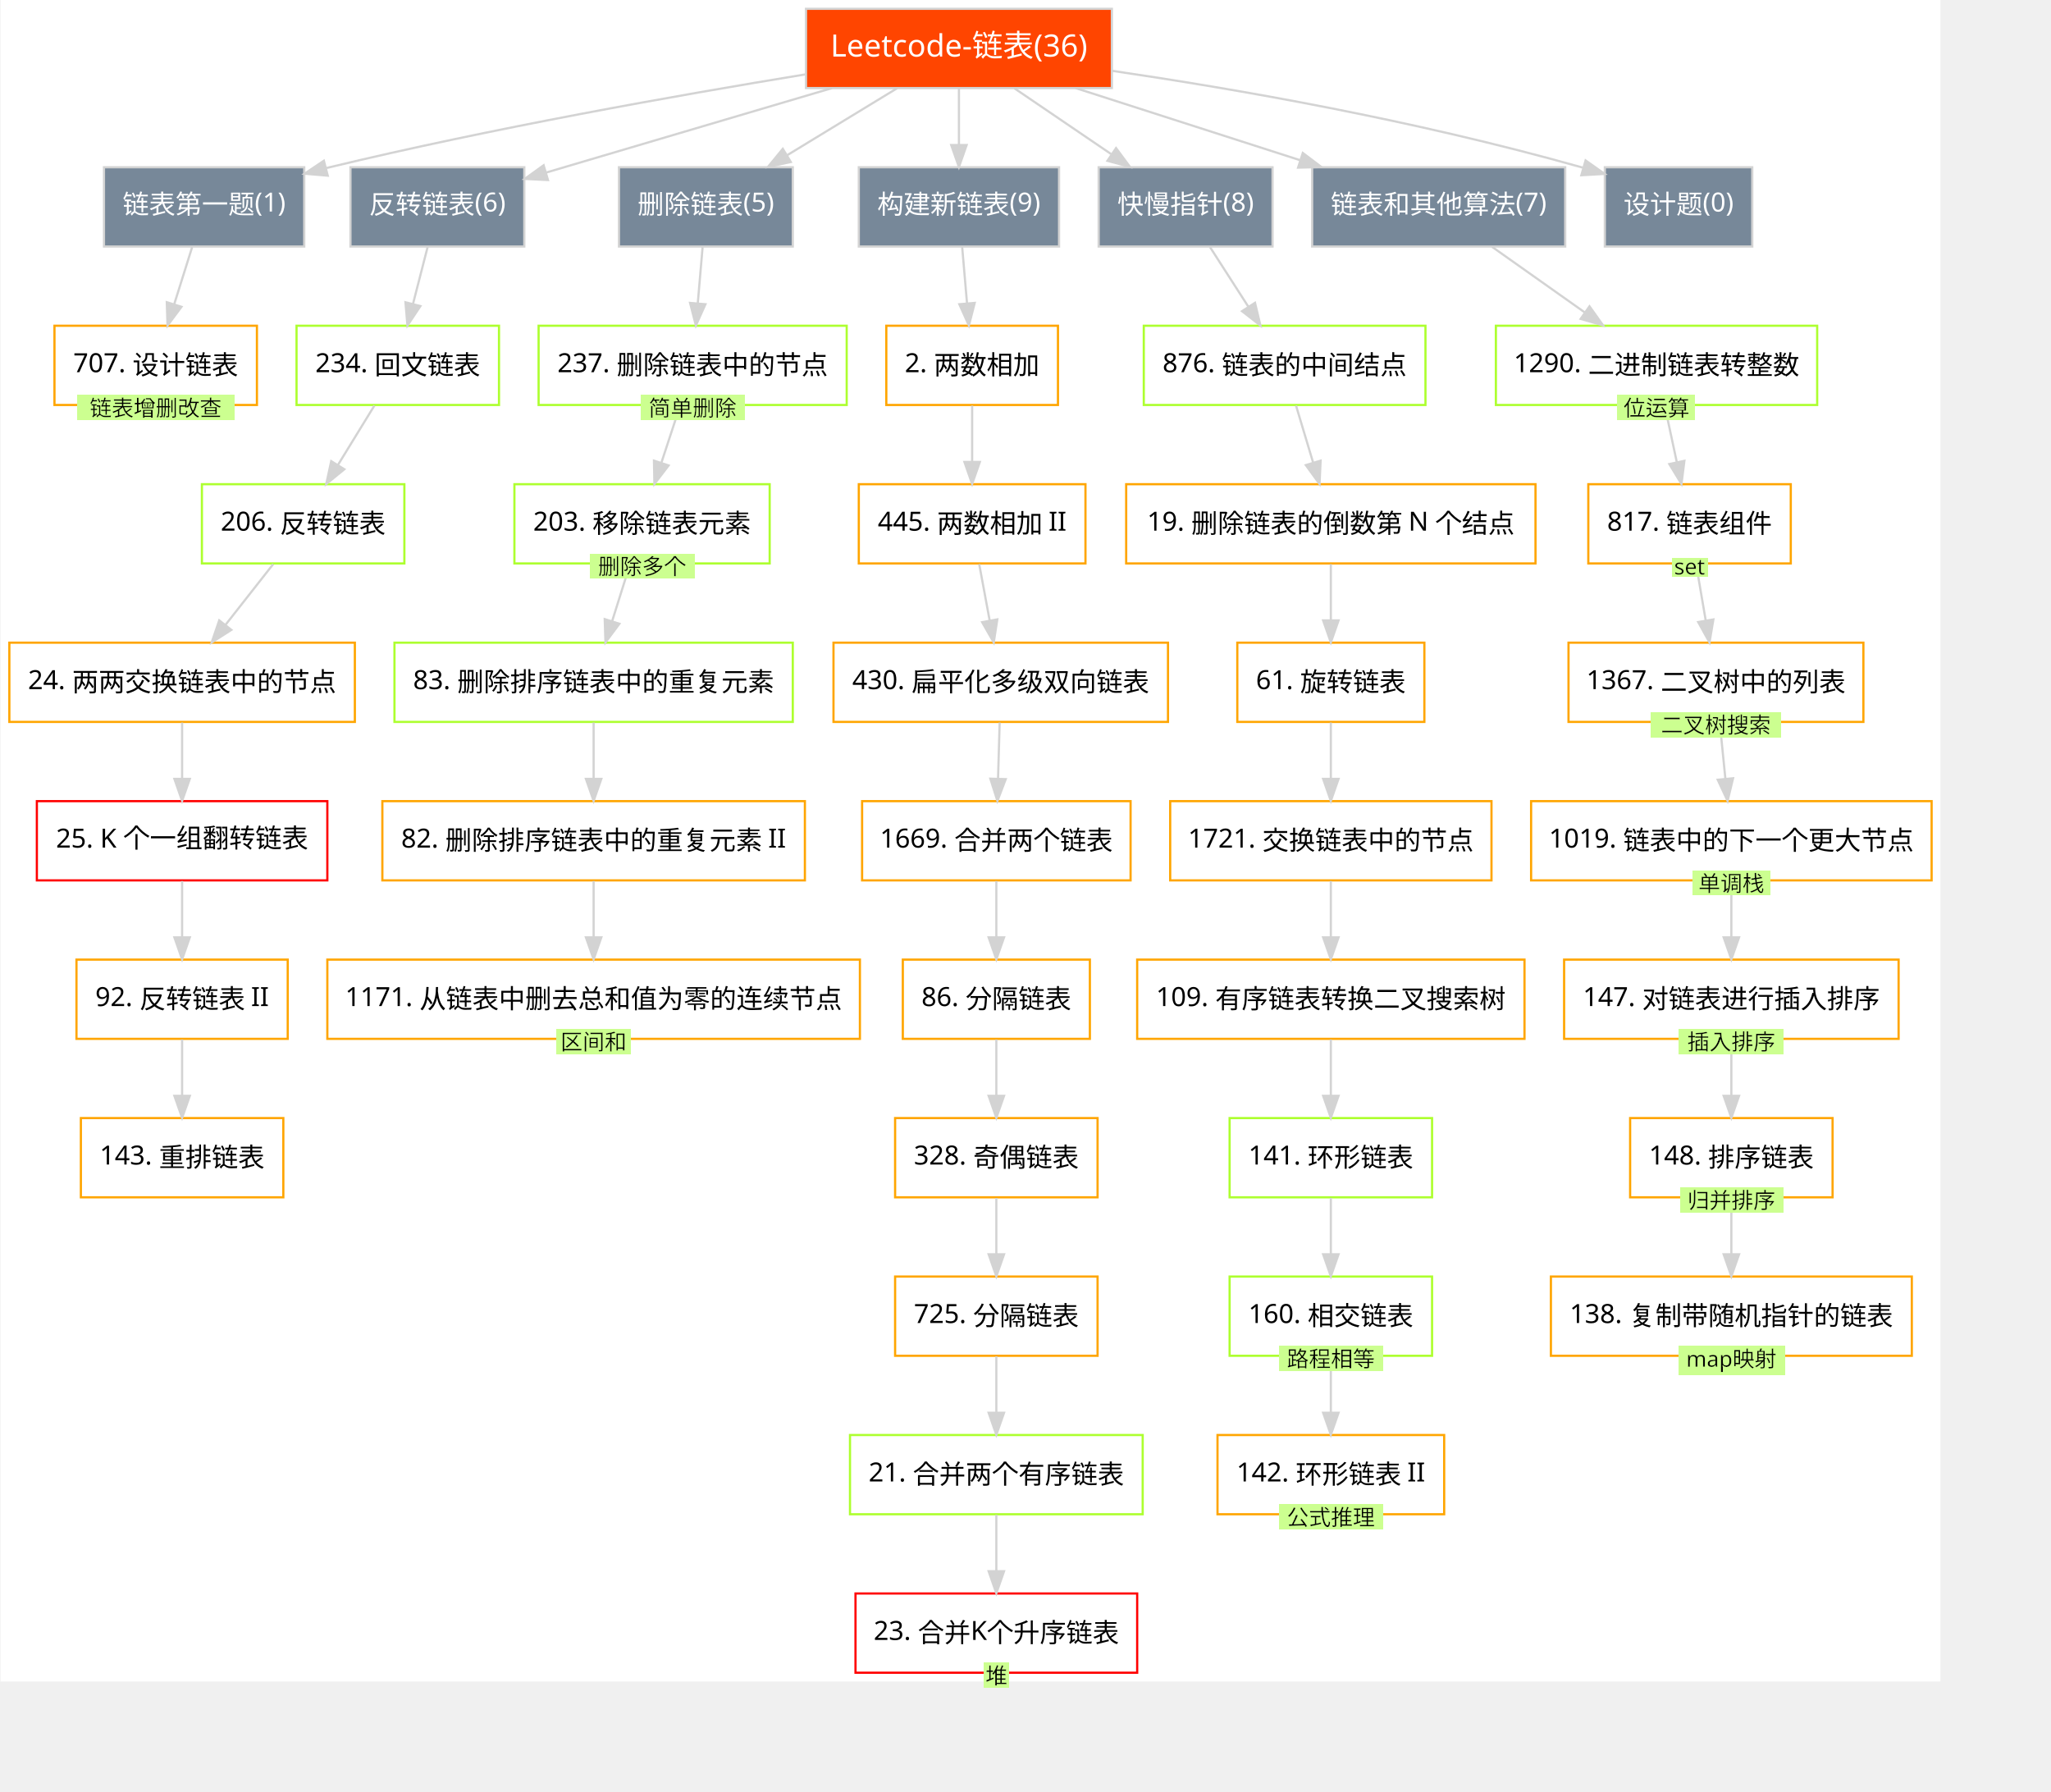
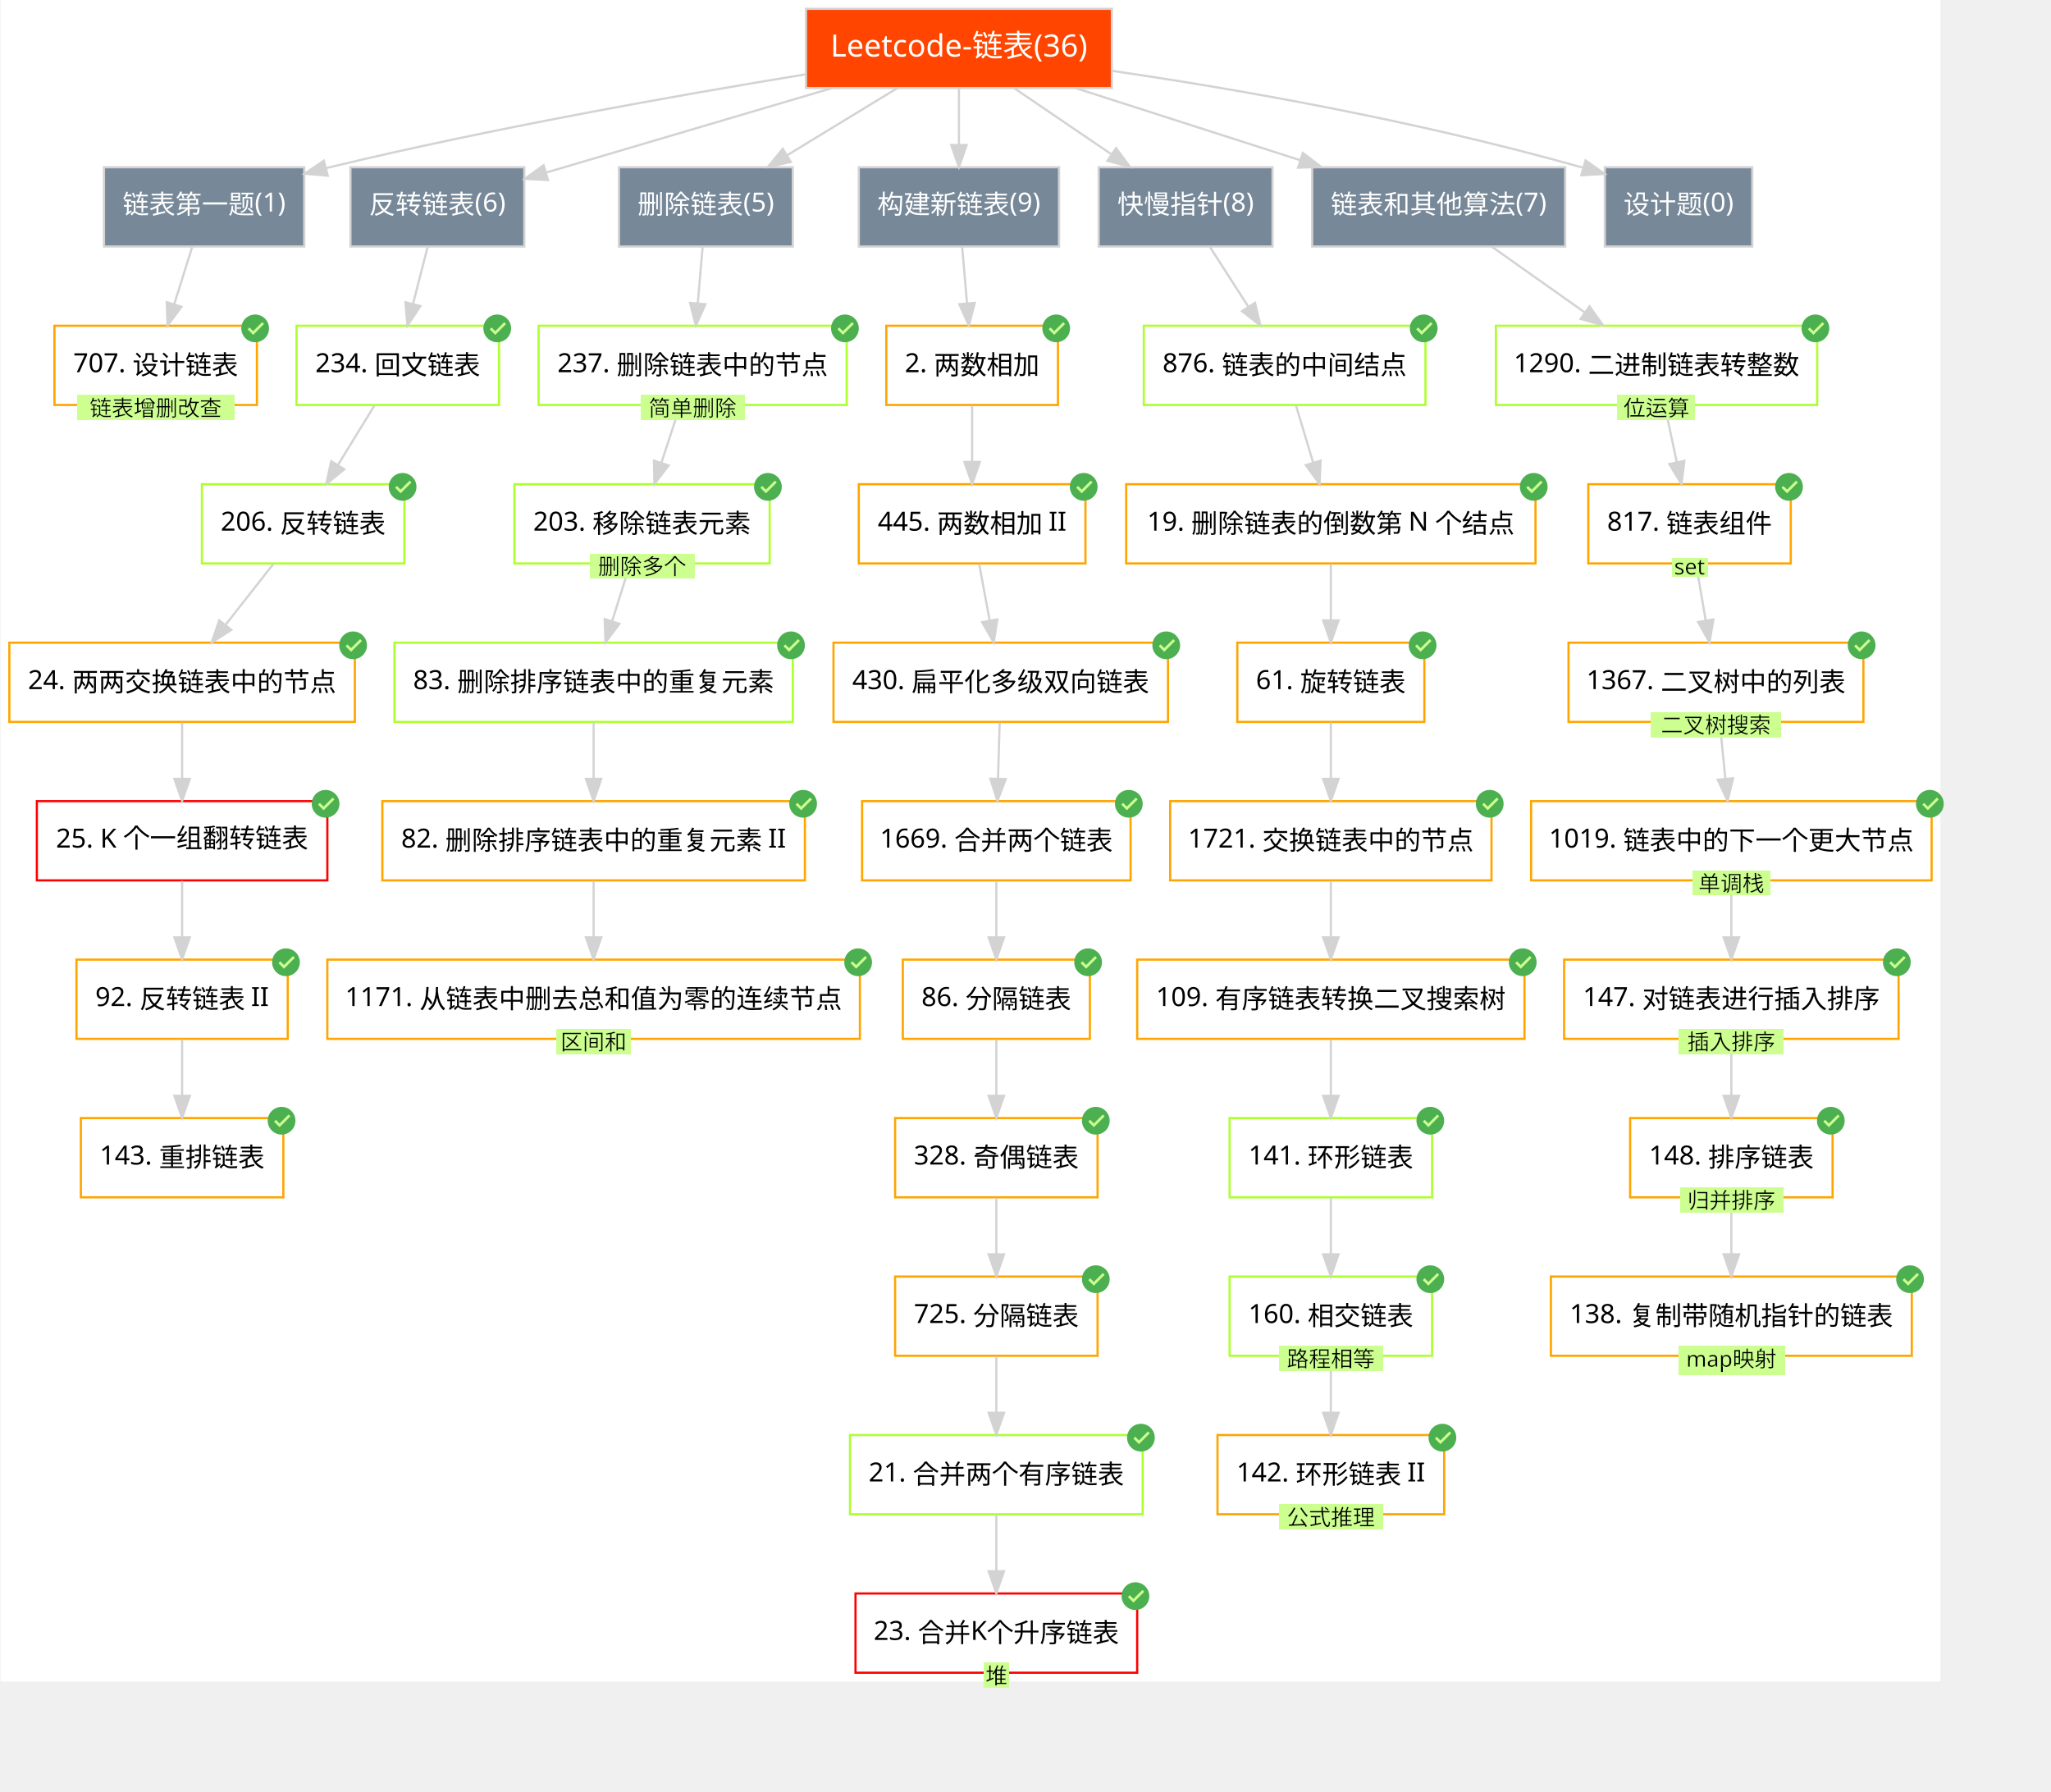
<svg xmlns="http://www.w3.org/2000/svg" xmlns:xlink="http://www.w3.org/1999/xlink" height="814pt" viewBox="0.00 0.00 931.5 814.0" width="932pt">
  <g class="graph" id="graph0" transform="scale(1 1) rotate(0) translate(4 760)">
    <polygon fill="white" points="-4,4 -4,-760 877.5,-760 877.5,4 -4,4" stroke="transparent" />
    <g class="node" id="node1">
      <g id="a_node1">
        <a target="_parent" xlink:href="https://leetcode-cn.com/tag/linked-list" xlink:title="Leetcode-链表(36)">
          <polygon fill="orangered" points="501,-756 362,-756 362,-720 501,-720 501,-756" stroke="lightgrey" />
          <text fill="white" font-family="Microsoft YaHei" font-size="14.00" text-anchor="middle" x="431.5" y="-734.3">
      Leetcode-链表(36)
     </text>
        </a>
      </g>
    </g>
    <g class="node" id="node2">
      <polygon fill="lightslategray" points="134,-684 43,-684 43,-648 134,-648 134,-684" stroke="lightgrey" />
      <text fill="white" font-family="Microsoft YaHei" font-size="12.00" text-anchor="middle" x="88.5" y="-662.9">
    链表第一题(1)
   </text>
    </g>
    <g class="edge" id="edge1">
      <path d="M361.71,-726.2C303.53,-716.69 218.65,-701.63 145.5,-684 145.04,-683.89 144.57,-683.77 144.1,-683.66" fill="none" stroke="lightgrey" />
      <polygon fill="lightgrey" points="144.68,-680.19 134.12,-681.07 142.92,-686.97 144.68,-680.19" stroke="lightgrey" />
    </g>
    <g class="node" id="node4">
      <polygon fill="lightslategray" points="234,-684 155,-684 155,-648 234,-648 234,-684" stroke="lightgrey" />
      <text fill="white" font-family="Microsoft YaHei" font-size="12.00" text-anchor="middle" x="194.5" y="-662.9">
    反转链表(6)
   </text>
    </g>
    <g class="edge" id="edge3">
      <path d="M373.83,-719.97C334.08,-708.23 281.81,-692.79 243.96,-681.61" fill="none" stroke="lightgrey" />
      <polygon fill="lightgrey" points="244.76,-678.2 234.18,-678.72 242.78,-684.91 244.76,-678.2" stroke="lightgrey" />
    </g>
    <g class="node" id="node11">
      <polygon fill="lightslategray" points="356,-684 277,-684 277,-648 356,-648 356,-684" stroke="lightgrey" />
      <text fill="white" font-family="Microsoft YaHei" font-size="12.00" text-anchor="middle" x="316.5" y="-662.9">
    删除链表(5)
   </text>
    </g>
    <g class="edge" id="edge10">
      <path d="M403.37,-719.88C388.33,-710.72 369.63,-699.34 353.44,-689.48" fill="none" stroke="lightgrey" />
      <polygon fill="lightgrey" points="355.1,-686.4 344.74,-684.19 351.46,-692.38 355.1,-686.4" stroke="lightgrey" />
    </g>
    <g class="node" id="node17">
      <polygon fill="lightslategray" points="477,-684 386,-684 386,-648 477,-648 477,-684" stroke="lightgrey" />
      <text fill="white" font-family="Microsoft YaHei" font-size="12.00" text-anchor="middle" x="431.5" y="-662.9">
    构建新链表(9)
   </text>
    </g>
    <g class="edge" id="edge16">
      <path d="M431.5,-719.7C431.5,-711.98 431.5,-702.71 431.5,-694.11" fill="none" stroke="lightgrey" />
      <polygon fill="lightgrey" points="435,-694.1 431.5,-684.1 428,-694.1 435,-694.1" stroke="lightgrey" />
    </g>
    <g class="node" id="node27">
      <polygon fill="lightslategray" points="574,-684 495,-684 495,-648 574,-648 574,-684" stroke="lightgrey" />
      <text fill="white" font-family="Microsoft YaHei" font-size="12.00" text-anchor="middle" x="534.5" y="-662.9">
    快慢指针(8)
   </text>
    </g>
    <g class="edge" id="edge26">
      <path d="M456.7,-719.88C469.91,-710.89 486.29,-699.76 500.61,-690.03" fill="none" stroke="lightgrey" />
      <polygon fill="lightgrey" points="502.9,-692.71 509.21,-684.19 498.97,-686.92 502.9,-692.71" stroke="lightgrey" />
    </g>
    <g class="node" id="node36">
      <polygon fill="lightslategray" points="707,-684 592,-684 592,-648 707,-648 707,-684" stroke="lightgrey" />
      <text fill="white" font-family="Microsoft YaHei" font-size="12.00" text-anchor="middle" x="649.5" y="-662.9">
    链表和其他算法(7)
   </text>
    </g>
    <g class="edge" id="edge35">
      <path d="M484.55,-719.97C515.27,-710.1 554.14,-697.62 586.42,-687.25" fill="none" stroke="lightgrey" />
      <polygon fill="lightgrey" points="587.76,-690.5 596.21,-684.11 585.62,-683.84 587.76,-690.5" stroke="lightgrey" />
    </g>
    <g class="node" id="node44">
      <polygon fill="lightslategray" points="792,-684 725,-684 725,-648 792,-648 792,-684" stroke="lightgrey" />
      <text fill="white" font-family="Microsoft YaHei" font-size="12.00" text-anchor="middle" x="758.5" y="-662.9">
    设计题(0)
   </text>
    </g>
    <g class="edge" id="edge43">
      <path d="M501.23,-727.81C556.88,-719.6 636.81,-705.87 714.9,-683.86" fill="none" stroke="lightgrey" />
      <polygon fill="lightgrey" points="716.26,-687.11 724.91,-680.99 714.33,-680.38 716.26,-687.11" stroke="lightgrey" />
    </g>
    <g class="node" id="node3">
      <g id="a_node3">
        <a target="_parent" xlink:href="https://leetcode-cn.com/problems/design-linked-list" xlink:title="707. 设计链表">
          <polygon fill="none" points="112.5,-612 20.5,-612 20.5,-576 112.5,-576 112.5,-612" stroke="orange" />
          <text font-family="Microsoft YaHei" font-size="12.00" text-anchor="middle" x="66.5" y="-590.9">
      707. 设计链表
     </text>
        </a>
      </g>
+       <g transform="translate(104.5, -618.0) scale(0.3)">
+         <circle cx="24" cy="24" fill="#4caf50" r="21" />
+         <polygon fill="#ccff90" points="34.6,14.6 21,28.2 15.4,22.6 12.6,25.4 21,33.8 37.4,17.4" />
+       </g>
    </g>
    <g class="edge" id="edge2">
      <path d="M83.06,-647.7C80.61,-639.9 77.66,-630.51 74.93,-621.83" fill="none" stroke="lightgrey" />
      <polygon fill="lightgrey" points="78.21,-620.59 71.88,-612.1 71.54,-622.69 78.21,-620.59" stroke="lightgrey" />
    </g>
    <g class="node" id="node5">
      <g id="a_node5">
        <a target="_parent" xlink:href="https://leetcode-cn.com/problems/palindrome-linked-list" xlink:title="234. 回文链表">
          <polygon fill="none" points="222.5,-612 130.5,-612 130.5,-576 222.5,-576 222.5,-612" stroke="greenyellow" />
          <text font-family="Microsoft YaHei" font-size="12.00" text-anchor="middle" x="176.5" y="-590.9">
      234. 回文链表
     </text>
        </a>
      </g>
+       <g transform="translate(214.5, -618.0) scale(0.3)">
+         <circle cx="24" cy="24" fill="#4caf50" r="21" />
+         <polygon fill="#ccff90" points="34.6,14.6 21,28.2 15.4,22.6 12.6,25.4 21,33.8 37.4,17.4" />
+       </g>
    </g>
    <g class="edge" id="edge4">
      <path d="M190.05,-647.7C188.05,-639.9 185.63,-630.51 183.4,-621.83" fill="none" stroke="lightgrey" />
      <polygon fill="lightgrey" points="186.78,-620.92 180.9,-612.1 180,-622.66 186.78,-620.92" stroke="lightgrey" />
    </g>
    <g class="node" id="node6">
      <g id="a_node6">
        <a target="_parent" xlink:href="https://leetcode-cn.com/problems/reverse-linked-list" xlink:title="206. 反转链表">
          <polygon fill="none" points="179.5,-540 87.5,-540 87.5,-504 179.5,-504 179.5,-540" stroke="greenyellow" />
          <text font-family="Microsoft YaHei" font-size="12.00" text-anchor="middle" x="133.5" y="-518.9">
      206. 反转链表
     </text>
        </a>
      </g>
+       <g transform="translate(171.5, -546.0) scale(0.3)">
+         <circle cx="24" cy="24" fill="#4caf50" r="21" />
+         <polygon fill="#ccff90" points="34.6,14.6 21,28.2 15.4,22.6 12.6,25.4 21,33.8 37.4,17.4" />
+       </g>
    </g>
    <g class="edge" id="edge5">
      <path d="M165.87,-575.7C160.87,-567.56 154.81,-557.69 149.29,-548.7" fill="none" stroke="lightgrey" />
      <polygon fill="lightgrey" points="152.22,-546.79 144.01,-540.1 146.26,-550.46 152.22,-546.79" stroke="lightgrey" />
    </g>
    <g class="node" id="node7">
      <g id="a_node7">
        <a target="_parent" xlink:href="https://leetcode-cn.com/problems/swap-nodes-in-pairs" xlink:title="24. 两两交换链表中的节点">
          <polygon fill="none" points="157,-468 0,-468 0,-432 157,-432 157,-468" stroke="orange" />
          <text font-family="Microsoft YaHei" font-size="12.00" text-anchor="middle" x="78.5" y="-446.9">
      24. 两两交换链表中的节点
     </text>
        </a>
      </g>
+       <g transform="translate(149.0, -474.0) scale(0.3)">
+         <circle cx="24" cy="24" fill="#4caf50" r="21" />
+         <polygon fill="#ccff90" points="34.6,14.6 21,28.2 15.4,22.6 12.6,25.4 21,33.8 37.4,17.4" />
+       </g>
    </g>
    <g class="edge" id="edge6">
      <path d="M119.9,-503.7C113.38,-495.39 105.43,-485.28 98.25,-476.14" fill="none" stroke="lightgrey" />
      <polygon fill="lightgrey" points="100.87,-473.81 91.94,-468.1 95.37,-478.13 100.87,-473.81" stroke="lightgrey" />
    </g>
    <g class="node" id="node8">
      <g id="a_node8">
        <a target="_parent" xlink:href="https://leetcode-cn.com/problems/reverse-nodes-in-k-group" xlink:title="25. K 个一组翻转链表">
          <polygon fill="none" points="144.5,-396 12.5,-396 12.5,-360 144.5,-360 144.5,-396" stroke="red" />
          <text font-family="Microsoft YaHei" font-size="12.00" text-anchor="middle" x="78.5" y="-374.9">
      25. K 个一组翻转链表
     </text>
        </a>
      </g>
+       <g transform="translate(136.5, -402.0) scale(0.3)">
+         <circle cx="24" cy="24" fill="#4caf50" r="21" />
+         <polygon fill="#ccff90" points="34.6,14.6 21,28.2 15.4,22.6 12.6,25.4 21,33.8 37.4,17.4" />
+       </g>
    </g>
    <g class="edge" id="edge7">
      <path d="M78.5,-431.7C78.5,-423.98 78.5,-414.71 78.5,-406.11" fill="none" stroke="lightgrey" />
      <polygon fill="lightgrey" points="82,-406.1 78.5,-396.1 75,-406.1 82,-406.1" stroke="lightgrey" />
    </g>
    <g class="node" id="node9">
      <g id="a_node9">
        <a target="_parent" xlink:href="https://leetcode-cn.com/problems/reverse-linked-list-ii" xlink:title="92. 反转链表 II">
          <polygon fill="none" points="126.5,-324 30.5,-324 30.5,-288 126.5,-288 126.5,-324" stroke="orange" />
          <text font-family="Microsoft YaHei" font-size="12.00" text-anchor="middle" x="78.5" y="-302.9">
      92. 反转链表 II
     </text>
        </a>
      </g>
+       <g transform="translate(118.5, -330.0) scale(0.3)">
+         <circle cx="24" cy="24" fill="#4caf50" r="21" />
+         <polygon fill="#ccff90" points="34.6,14.6 21,28.2 15.4,22.6 12.6,25.4 21,33.8 37.4,17.4" />
+       </g>
    </g>
    <g class="edge" id="edge8">
      <path d="M78.5,-359.7C78.5,-351.98 78.5,-342.71 78.5,-334.11" fill="none" stroke="lightgrey" />
      <polygon fill="lightgrey" points="82,-334.1 78.5,-324.1 75,-334.1 82,-334.1" stroke="lightgrey" />
    </g>
    <g class="node" id="node10">
      <g id="a_node10">
        <a target="_parent" xlink:href="https://leetcode-cn.com/problems/reorder-list" xlink:title="143. 重排链表">
          <polygon fill="none" points="124.5,-252 32.5,-252 32.5,-216 124.5,-216 124.5,-252" stroke="orange" />
          <text font-family="Microsoft YaHei" font-size="12.00" text-anchor="middle" x="78.5" y="-230.9">
      143. 重排链表
     </text>
        </a>
      </g>
+       <g transform="translate(116.5, -258.0) scale(0.3)">
+         <circle cx="24" cy="24" fill="#4caf50" r="21" />
+         <polygon fill="#ccff90" points="34.6,14.6 21,28.2 15.4,22.6 12.6,25.4 21,33.8 37.4,17.4" />
+       </g>
    </g>
    <g class="edge" id="edge9">
      <path d="M78.5,-287.7C78.5,-279.98 78.5,-270.71 78.5,-262.11" fill="none" stroke="lightgrey" />
      <polygon fill="lightgrey" points="82,-262.1 78.5,-252.1 75,-262.1 82,-262.1" stroke="lightgrey" />
    </g>
    <g class="node" id="node12">
      <g id="a_node12">
        <a target="_parent" xlink:href="https://leetcode-cn.com/problems/delete-node-in-a-linked-list" xlink:title="237. 删除链表中的节点">
          <polygon fill="none" points="380.5,-612 240.5,-612 240.5,-576 380.5,-576 380.5,-612" stroke="greenyellow" />
          <text font-family="Microsoft YaHei" font-size="12.00" text-anchor="middle" x="310.5" y="-590.9">
      237. 删除链表中的节点
     </text>
        </a>
      </g>
+       <g transform="translate(372.5, -618.0) scale(0.3)">
+         <circle cx="24" cy="24" fill="#4caf50" r="21" />
+         <polygon fill="#ccff90" points="34.6,14.6 21,28.2 15.4,22.6 12.6,25.4 21,33.8 37.4,17.4" />
+       </g>
    </g>
    <g class="edge" id="edge11">
      <path d="M315.02,-647.7C314.36,-639.98 313.56,-630.71 312.82,-622.11" fill="none" stroke="lightgrey" />
      <polygon fill="lightgrey" points="316.31,-621.77 311.97,-612.1 309.33,-622.37 316.31,-621.77" stroke="lightgrey" />
    </g>
    <g class="node" id="node13">
      <g id="a_node13">
        <a target="_parent" xlink:href="https://leetcode-cn.com/problems/remove-linked-list-elements" xlink:title="203. 移除链表元素">
          <polygon fill="none" points="345.5,-540 229.5,-540 229.5,-504 345.5,-504 345.5,-540" stroke="greenyellow" />
          <text font-family="Microsoft YaHei" font-size="12.00" text-anchor="middle" x="287.5" y="-518.9">
      203. 移除链表元素
     </text>
        </a>
      </g>
+       <g transform="translate(337.5, -546.0) scale(0.3)">
+         <circle cx="24" cy="24" fill="#4caf50" r="21" />
+         <polygon fill="#ccff90" points="34.6,14.6 21,28.2 15.4,22.6 12.6,25.4 21,33.8 37.4,17.4" />
+       </g>
    </g>
    <g class="edge" id="edge12">
      <path d="M304.81,-575.7C302.25,-567.9 299.17,-558.51 296.32,-549.83" fill="none" stroke="lightgrey" />
      <polygon fill="lightgrey" points="299.57,-548.51 293.12,-540.1 292.92,-550.7 299.57,-548.51" stroke="lightgrey" />
    </g>
    <g class="node" id="node14">
      <g id="a_node14">
        <a target="_parent" xlink:href="https://leetcode-cn.com/problems/remove-duplicates-from-sorted-list" xlink:title="83. 删除排序链表中的重复元素">
          <polygon fill="none" points="356,-468 175,-468 175,-432 356,-432 356,-468" stroke="greenyellow" />
          <text font-family="Microsoft YaHei" font-size="12.00" text-anchor="middle" x="265.5" y="-446.9">
      83. 删除排序链表中的重复元素
     </text>
        </a>
      </g>
+       <g transform="translate(348.0, -474.0) scale(0.3)">
+         <circle cx="24" cy="24" fill="#4caf50" r="21" />
+         <polygon fill="#ccff90" points="34.6,14.6 21,28.2 15.4,22.6 12.6,25.4 21,33.8 37.4,17.4" />
+       </g>
    </g>
    <g class="edge" id="edge13">
      <path d="M282.06,-503.7C279.61,-495.9 276.66,-486.51 273.93,-477.83" fill="none" stroke="lightgrey" />
      <polygon fill="lightgrey" points="277.21,-476.59 270.88,-468.1 270.54,-478.69 277.21,-476.59" stroke="lightgrey" />
    </g>
    <g class="node" id="node15">
      <g id="a_node15">
        <a target="_parent" xlink:href="https://leetcode-cn.com/problems/remove-duplicates-from-sorted-list-ii" xlink:title="82. 删除排序链表中的重复元素 II">
          <polygon fill="none" points="361.5,-396 169.5,-396 169.5,-360 361.5,-360 361.5,-396" stroke="orange" />
          <text font-family="Microsoft YaHei" font-size="12.00" text-anchor="middle" x="265.5" y="-374.9">
      82. 删除排序链表中的重复元素 II
     </text>
        </a>
      </g>
+       <g transform="translate(353.5, -402.0) scale(0.3)">
+         <circle cx="24" cy="24" fill="#4caf50" r="21" />
+         <polygon fill="#ccff90" points="34.6,14.6 21,28.2 15.4,22.6 12.6,25.4 21,33.8 37.4,17.4" />
+       </g>
    </g>
    <g class="edge" id="edge14">
      <path d="M265.5,-431.7C265.5,-423.98 265.5,-414.71 265.5,-406.11" fill="none" stroke="lightgrey" />
      <polygon fill="lightgrey" points="269,-406.1 265.5,-396.1 262,-406.1 269,-406.1" stroke="lightgrey" />
    </g>
    <g class="node" id="node16">
      <g id="a_node16">
        <a target="_parent" xlink:href="https://leetcode-cn.com/problems/remove-zero-sum-consecutive-nodes-from-linked-list" xlink:title="1171. 从链表中删去总和值为零的连续节点">
          <polygon fill="none" points="386.5,-324 144.5,-324 144.5,-288 386.5,-288 386.5,-324" stroke="orange" />
          <text font-family="Microsoft YaHei" font-size="12.00" text-anchor="middle" x="265.5" y="-302.9">
      1171. 从链表中删去总和值为零的连续节点
     </text>
        </a>
      </g>
+       <g transform="translate(378.5, -330.0) scale(0.3)">
+         <circle cx="24" cy="24" fill="#4caf50" r="21" />
+         <polygon fill="#ccff90" points="34.6,14.6 21,28.2 15.4,22.6 12.6,25.4 21,33.8 37.4,17.4" />
+       </g>
    </g>
    <g class="edge" id="edge15">
      <path d="M265.5,-359.7C265.5,-351.98 265.5,-342.71 265.5,-334.11" fill="none" stroke="lightgrey" />
      <polygon fill="lightgrey" points="269,-334.1 265.5,-324.1 262,-334.1 269,-334.1" stroke="lightgrey" />
    </g>
    <g class="node" id="node18">
      <g id="a_node18">
        <a target="_parent" xlink:href="https://leetcode-cn.com/problems/add-two-numbers" xlink:title="2. 两数相加">
          <polygon fill="none" points="476.5,-612 398.5,-612 398.5,-576 476.5,-576 476.5,-612" stroke="orange" />
          <text font-family="Microsoft YaHei" font-size="12.00" text-anchor="middle" x="437.5" y="-590.9">
      2. 两数相加
     </text>
        </a>
      </g>
+       <g transform="translate(468.5, -618.0) scale(0.3)">
+         <circle cx="24" cy="24" fill="#4caf50" r="21" />
+         <polygon fill="#ccff90" points="34.6,14.6 21,28.2 15.4,22.6 12.6,25.4 21,33.8 37.4,17.4" />
+       </g>
    </g>
    <g class="edge" id="edge17">
      <path d="M432.98,-647.7C433.64,-639.98 434.44,-630.71 435.18,-622.11" fill="none" stroke="lightgrey" />
      <polygon fill="lightgrey" points="438.67,-622.37 436.03,-612.1 431.69,-621.77 438.67,-622.37" stroke="lightgrey" />
    </g>
    <g class="node" id="node19">
      <g id="a_node19">
        <a target="_parent" xlink:href="https://leetcode-cn.com/problems/add-two-numbers-ii" xlink:title="445. 两数相加 II">
          <polygon fill="none" points="489,-540 386,-540 386,-504 489,-504 489,-540" stroke="orange" />
          <text font-family="Microsoft YaHei" font-size="12.00" text-anchor="middle" x="437.5" y="-518.9">
      445. 两数相加 II
     </text>
        </a>
      </g>
+       <g transform="translate(481.0, -546.0) scale(0.3)">
+         <circle cx="24" cy="24" fill="#4caf50" r="21" />
+         <polygon fill="#ccff90" points="34.6,14.6 21,28.2 15.4,22.6 12.6,25.4 21,33.8 37.4,17.4" />
+       </g>
    </g>
    <g class="edge" id="edge18">
      <path d="M437.5,-575.7C437.5,-567.98 437.5,-558.71 437.5,-550.11" fill="none" stroke="lightgrey" />
      <polygon fill="lightgrey" points="441,-550.1 437.5,-540.1 434,-550.1 441,-550.1" stroke="lightgrey" />
    </g>
    <g class="node" id="node20">
      <g id="a_node20">
        <a target="_parent" xlink:href="https://leetcode-cn.com/problems/flatten-a-multilevel-doubly-linked-list" xlink:title="430. 扁平化多级双向链表">
          <polygon fill="none" points="526.5,-468 374.5,-468 374.5,-432 526.5,-432 526.5,-468" stroke="orange" />
          <text font-family="Microsoft YaHei" font-size="12.00" text-anchor="middle" x="450.5" y="-446.9">
      430. 扁平化多级双向链表
     </text>
        </a>
      </g>
+       <g transform="translate(518.5, -474.0) scale(0.3)">
+         <circle cx="24" cy="24" fill="#4caf50" r="21" />
+         <polygon fill="#ccff90" points="34.6,14.6 21,28.2 15.4,22.6 12.6,25.4 21,33.8 37.4,17.4" />
+       </g>
    </g>
    <g class="edge" id="edge19">
      <path d="M440.71,-503.7C442.15,-495.98 443.87,-486.71 445.46,-478.11" fill="none" stroke="lightgrey" />
      <polygon fill="lightgrey" points="448.94,-478.58 447.32,-468.1 442.06,-477.3 448.94,-478.58" stroke="lightgrey" />
    </g>
    <g class="node" id="node21">
      <g id="a_node21">
        <a target="_parent" xlink:href="https://leetcode-cn.com/problems/merge-in-between-linked-lists" xlink:title="1669. 合并两个链表">
          <polygon fill="none" points="509.5,-396 387.5,-396 387.5,-360 509.5,-360 509.5,-396" stroke="orange" />
          <text font-family="Microsoft YaHei" font-size="12.00" text-anchor="middle" x="448.5" y="-374.9">
      1669. 合并两个链表
     </text>
        </a>
      </g>
+       <g transform="translate(501.5, -402.0) scale(0.3)">
+         <circle cx="24" cy="24" fill="#4caf50" r="21" />
+         <polygon fill="#ccff90" points="34.6,14.6 21,28.2 15.4,22.6 12.6,25.4 21,33.8 37.4,17.4" />
+       </g>
    </g>
    <g class="edge" id="edge20">
      <path d="M450.01,-431.7C449.79,-423.98 449.52,-414.71 449.27,-406.11" fill="none" stroke="lightgrey" />
      <polygon fill="lightgrey" points="452.77,-406 448.99,-396.1 445.78,-406.2 452.77,-406" stroke="lightgrey" />
    </g>
    <g class="node" id="node22">
      <g id="a_node22">
        <a target="_parent" xlink:href="https://leetcode-cn.com/problems/partition-list" xlink:title="86. 分隔链表">
          <polygon fill="none" points="491,-324 406,-324 406,-288 491,-288 491,-324" stroke="orange" />
          <text font-family="Microsoft YaHei" font-size="12.00" text-anchor="middle" x="448.5" y="-302.9">
      86. 分隔链表
     </text>
        </a>
      </g>
+       <g transform="translate(483.0, -330.0) scale(0.3)">
+         <circle cx="24" cy="24" fill="#4caf50" r="21" />
+         <polygon fill="#ccff90" points="34.6,14.6 21,28.2 15.4,22.6 12.6,25.4 21,33.8 37.4,17.4" />
+       </g>
    </g>
    <g class="edge" id="edge21">
      <path d="M448.5,-359.7C448.5,-351.98 448.5,-342.71 448.5,-334.11" fill="none" stroke="lightgrey" />
      <polygon fill="lightgrey" points="452,-334.1 448.5,-324.1 445,-334.1 452,-334.1" stroke="lightgrey" />
    </g>
    <g class="node" id="node23">
      <g id="a_node23">
        <a target="_parent" xlink:href="https://leetcode-cn.com/problems/odd-even-linked-list" xlink:title="328. 奇偶链表">
          <polygon fill="none" points="494.5,-252 402.5,-252 402.5,-216 494.5,-216 494.5,-252" stroke="orange" />
          <text font-family="Microsoft YaHei" font-size="12.00" text-anchor="middle" x="448.5" y="-230.9">
      328. 奇偶链表
     </text>
        </a>
      </g>
+       <g transform="translate(486.5, -258.0) scale(0.3)">
+         <circle cx="24" cy="24" fill="#4caf50" r="21" />
+         <polygon fill="#ccff90" points="34.6,14.6 21,28.2 15.4,22.6 12.6,25.4 21,33.8 37.4,17.4" />
+       </g>
    </g>
    <g class="edge" id="edge22">
      <path d="M448.5,-287.7C448.5,-279.98 448.5,-270.71 448.5,-262.11" fill="none" stroke="lightgrey" />
      <polygon fill="lightgrey" points="452,-262.1 448.5,-252.1 445,-262.1 452,-262.1" stroke="lightgrey" />
    </g>
    <g class="node" id="node24">
      <g id="a_node24">
        <a target="_parent" xlink:href="https://leetcode-cn.com/problems/split-linked-list-in-parts" xlink:title="725. 分隔链表">
          <polygon fill="none" points="494.5,-180 402.5,-180 402.5,-144 494.5,-144 494.5,-180" stroke="orange" />
          <text font-family="Microsoft YaHei" font-size="12.00" text-anchor="middle" x="448.5" y="-158.9">
      725. 分隔链表
     </text>
        </a>
      </g>
+       <g transform="translate(486.5, -186.0) scale(0.3)">
+         <circle cx="24" cy="24" fill="#4caf50" r="21" />
+         <polygon fill="#ccff90" points="34.6,14.6 21,28.2 15.4,22.6 12.6,25.4 21,33.8 37.4,17.4" />
+       </g>
    </g>
    <g class="edge" id="edge23">
      <path d="M448.5,-215.7C448.5,-207.98 448.5,-198.71 448.5,-190.11" fill="none" stroke="lightgrey" />
      <polygon fill="lightgrey" points="452,-190.1 448.5,-180.1 445,-190.1 452,-190.1" stroke="lightgrey" />
    </g>
    <g class="node" id="node25">
      <g id="a_node25">
        <a target="_parent" xlink:href="https://leetcode-cn.com/problems/merge-two-sorted-lists" xlink:title="21. 合并两个有序链表">
          <polygon fill="none" points="515,-108 382,-108 382,-72 515,-72 515,-108" stroke="greenyellow" />
          <text font-family="Microsoft YaHei" font-size="12.00" text-anchor="middle" x="448.5" y="-86.9">
      21. 合并两个有序链表
     </text>
        </a>
      </g>
+       <g transform="translate(507.0, -114.0) scale(0.3)">
+         <circle cx="24" cy="24" fill="#4caf50" r="21" />
+         <polygon fill="#ccff90" points="34.6,14.6 21,28.2 15.4,22.6 12.6,25.4 21,33.8 37.4,17.4" />
+       </g>
    </g>
    <g class="edge" id="edge24">
      <path d="M448.5,-143.7C448.5,-135.98 448.5,-126.71 448.5,-118.11" fill="none" stroke="lightgrey" />
      <polygon fill="lightgrey" points="452,-118.1 448.5,-108.1 445,-118.1 452,-118.1" stroke="lightgrey" />
    </g>
    <g class="node" id="node26">
      <g id="a_node26">
        <a target="_parent" xlink:href="https://leetcode-cn.com/problems/merge-k-sorted-lists" xlink:title="23. 合并K个升序链表">
          <polygon fill="none" points="512.5,-36 384.5,-36 384.5,0 512.5,0 512.5,-36" stroke="red" />
          <text font-family="Microsoft YaHei" font-size="12.00" text-anchor="middle" x="448.5" y="-14.9">
      23. 合并K个升序链表
     </text>
        </a>
      </g>
+       <g transform="translate(504.5, -42.0) scale(0.3)">
+         <circle cx="24" cy="24" fill="#4caf50" r="21" />
+         <polygon fill="#ccff90" points="34.6,14.6 21,28.2 15.4,22.6 12.6,25.4 21,33.8 37.4,17.4" />
+       </g>
    </g>
    <g class="edge" id="edge25">
      <path d="M448.5,-71.7C448.5,-63.98 448.5,-54.71 448.5,-46.11" fill="none" stroke="lightgrey" />
      <polygon fill="lightgrey" points="452,-46.1 448.5,-36.1 445,-46.1 452,-46.1" stroke="lightgrey" />
    </g>
    <g class="node" id="node28">
      <g id="a_node28">
        <a target="_parent" xlink:href="https://leetcode-cn.com/problems/middle-of-the-linked-list" xlink:title="876. 链表的中间结点">
          <polygon fill="none" points="643.5,-612 515.5,-612 515.5,-576 643.5,-576 643.5,-612" stroke="greenyellow" />
          <text font-family="Microsoft YaHei" font-size="12.00" text-anchor="middle" x="579.5" y="-590.9">
      876. 链表的中间结点
     </text>
        </a>
      </g>
+       <g transform="translate(635.5, -618.0) scale(0.3)">
+         <circle cx="24" cy="24" fill="#4caf50" r="21" />
+         <polygon fill="#ccff90" points="34.6,14.6 21,28.2 15.4,22.6 12.6,25.4 21,33.8 37.4,17.4" />
+       </g>
    </g>
    <g class="edge" id="edge27">
      <path d="M545.62,-647.7C550.86,-639.56 557.2,-629.69 562.98,-620.7" fill="none" stroke="lightgrey" />
      <polygon fill="lightgrey" points="566.04,-622.41 568.5,-612.1 560.15,-618.62 566.04,-622.41" stroke="lightgrey" />
    </g>
    <g class="node" id="node29">
      <g id="a_node29">
        <a target="_parent" xlink:href="https://leetcode-cn.com/problems/remove-nth-node-from-end-of-list" xlink:title="19. 删除链表的倒数第 N 个结点">
          <polygon fill="none" points="693.5,-540 507.5,-540 507.5,-504 693.5,-504 693.5,-540" stroke="orange" />
          <text font-family="Microsoft YaHei" font-size="12.00" text-anchor="middle" x="600.5" y="-518.9">
      19. 删除链表的倒数第 N 个结点
     </text>
        </a>
      </g>
+       <g transform="translate(685.5, -546.0) scale(0.3)">
+         <circle cx="24" cy="24" fill="#4caf50" r="21" />
+         <polygon fill="#ccff90" points="34.6,14.6 21,28.2 15.4,22.6 12.6,25.4 21,33.8 37.4,17.4" />
+       </g>
    </g>
    <g class="edge" id="edge28">
      <path d="M584.69,-575.7C587.03,-567.9 589.85,-558.51 592.45,-549.83" fill="none" stroke="lightgrey" />
      <polygon fill="lightgrey" points="595.85,-550.69 595.37,-540.1 589.14,-548.68 595.85,-550.69" stroke="lightgrey" />
    </g>
    <g class="node" id="node30">
      <g id="a_node30">
        <a target="_parent" xlink:href="https://leetcode-cn.com/problems/rotate-list" xlink:title="61. 旋转链表">
          <polygon fill="none" points="643,-468 558,-468 558,-432 643,-432 643,-468" stroke="orange" />
          <text font-family="Microsoft YaHei" font-size="12.00" text-anchor="middle" x="600.5" y="-446.9">
      61. 旋转链表
     </text>
        </a>
      </g>
+       <g transform="translate(635.0, -474.0) scale(0.3)">
+         <circle cx="24" cy="24" fill="#4caf50" r="21" />
+         <polygon fill="#ccff90" points="34.6,14.6 21,28.2 15.4,22.6 12.6,25.4 21,33.8 37.4,17.4" />
+       </g>
    </g>
    <g class="edge" id="edge29">
      <path d="M600.5,-503.7C600.5,-495.98 600.5,-486.71 600.5,-478.11" fill="none" stroke="lightgrey" />
      <polygon fill="lightgrey" points="604,-478.1 600.5,-468.1 597,-478.1 604,-478.1" stroke="lightgrey" />
    </g>
    <g class="node" id="node31">
      <g id="a_node31">
        <a target="_parent" xlink:href="https://leetcode-cn.com/problems/swapping-nodes-in-a-linked-list" xlink:title="1721. 交换链表中的节点">
          <polygon fill="none" points="673.5,-396 527.5,-396 527.5,-360 673.5,-360 673.5,-396" stroke="orange" />
          <text font-family="Microsoft YaHei" font-size="12.00" text-anchor="middle" x="600.5" y="-374.9">
      1721. 交换链表中的节点
     </text>
        </a>
      </g>
+       <g transform="translate(665.5, -402.0) scale(0.3)">
+         <circle cx="24" cy="24" fill="#4caf50" r="21" />
+         <polygon fill="#ccff90" points="34.6,14.6 21,28.2 15.4,22.6 12.6,25.4 21,33.8 37.4,17.4" />
+       </g>
    </g>
    <g class="edge" id="edge30">
      <path d="M600.5,-431.7C600.5,-423.98 600.5,-414.71 600.5,-406.11" fill="none" stroke="lightgrey" />
      <polygon fill="lightgrey" points="604,-406.1 600.5,-396.1 597,-406.1 604,-406.1" stroke="lightgrey" />
    </g>
    <g class="node" id="node32">
      <g id="a_node32">
        <a target="_parent" xlink:href="https://leetcode-cn.com/problems/convert-sorted-list-to-binary-search-tree" xlink:title="109. 有序链表转换二叉搜索树">
          <polygon fill="none" points="688.5,-324 512.5,-324 512.5,-288 688.5,-288 688.5,-324" stroke="orange" />
          <text font-family="Microsoft YaHei" font-size="12.00" text-anchor="middle" x="600.5" y="-302.9">
      109. 有序链表转换二叉搜索树
     </text>
        </a>
      </g>
+       <g transform="translate(680.5, -330.0) scale(0.3)">
+         <circle cx="24" cy="24" fill="#4caf50" r="21" />
+         <polygon fill="#ccff90" points="34.6,14.6 21,28.2 15.4,22.6 12.6,25.4 21,33.8 37.4,17.4" />
+       </g>
    </g>
    <g class="edge" id="edge31">
      <path d="M600.5,-359.7C600.5,-351.98 600.5,-342.71 600.5,-334.11" fill="none" stroke="lightgrey" />
      <polygon fill="lightgrey" points="604,-334.1 600.5,-324.1 597,-334.1 604,-334.1" stroke="lightgrey" />
    </g>
    <g class="node" id="node33">
      <g id="a_node33">
        <a target="_parent" xlink:href="https://leetcode-cn.com/problems/linked-list-cycle" xlink:title="141. 环形链表">
          <polygon fill="none" points="646.5,-252 554.5,-252 554.5,-216 646.5,-216 646.5,-252" stroke="greenyellow" />
          <text font-family="Microsoft YaHei" font-size="12.00" text-anchor="middle" x="600.5" y="-230.9">
      141. 环形链表
     </text>
        </a>
      </g>
+       <g transform="translate(638.5, -258.0) scale(0.3)">
+         <circle cx="24" cy="24" fill="#4caf50" r="21" />
+         <polygon fill="#ccff90" points="34.6,14.6 21,28.2 15.4,22.6 12.6,25.4 21,33.8 37.4,17.4" />
+       </g>
    </g>
    <g class="edge" id="edge32">
      <path d="M600.5,-287.7C600.5,-279.98 600.5,-270.71 600.5,-262.11" fill="none" stroke="lightgrey" />
      <polygon fill="lightgrey" points="604,-262.1 600.5,-252.1 597,-262.1 604,-262.1" stroke="lightgrey" />
    </g>
    <g class="node" id="node34">
      <g id="a_node34">
        <a target="_parent" xlink:href="https://leetcode-cn.com/problems/intersection-of-two-linked-lists" xlink:title="160. 相交链表">
          <polygon fill="none" points="646.5,-180 554.5,-180 554.5,-144 646.5,-144 646.5,-180" stroke="greenyellow" />
          <text font-family="Microsoft YaHei" font-size="12.00" text-anchor="middle" x="600.5" y="-158.9">
      160. 相交链表
     </text>
        </a>
      </g>
+       <g transform="translate(638.5, -186.0) scale(0.3)">
+         <circle cx="24" cy="24" fill="#4caf50" r="21" />
+         <polygon fill="#ccff90" points="34.6,14.6 21,28.2 15.4,22.6 12.6,25.4 21,33.8 37.4,17.4" />
+       </g>
    </g>
    <g class="edge" id="edge33">
      <path d="M600.5,-215.7C600.5,-207.98 600.5,-198.71 600.5,-190.11" fill="none" stroke="lightgrey" />
      <polygon fill="lightgrey" points="604,-190.1 600.5,-180.1 597,-190.1 604,-190.1" stroke="lightgrey" />
    </g>
    <g class="node" id="node35">
      <g id="a_node35">
        <a target="_parent" xlink:href="https://leetcode-cn.com/problems/linked-list-cycle-ii" xlink:title="142. 环形链表 II">
          <polygon fill="none" points="652,-108 549,-108 549,-72 652,-72 652,-108" stroke="orange" />
          <text font-family="Microsoft YaHei" font-size="12.00" text-anchor="middle" x="600.5" y="-86.9">
      142. 环形链表 II
     </text>
        </a>
      </g>
+       <g transform="translate(644.0, -114.0) scale(0.3)">
+         <circle cx="24" cy="24" fill="#4caf50" r="21" />
+         <polygon fill="#ccff90" points="34.6,14.6 21,28.2 15.4,22.6 12.6,25.4 21,33.8 37.4,17.4" />
+       </g>
    </g>
    <g class="edge" id="edge34">
      <path d="M600.5,-143.7C600.5,-135.98 600.5,-126.71 600.5,-118.11" fill="none" stroke="lightgrey" />
      <polygon fill="lightgrey" points="604,-118.1 600.5,-108.1 597,-118.1 604,-118.1" stroke="lightgrey" />
    </g>
    <g class="node" id="node37">
      <g id="a_node37">
        <a target="_parent" xlink:href="https://leetcode-cn.com/problems/convert-binary-number-in-a-linked-list-to-integer" xlink:title="1290. 二进制链表转整数">
          <polygon fill="none" points="821.5,-612 675.5,-612 675.5,-576 821.5,-576 821.5,-612" stroke="greenyellow" />
          <text font-family="Microsoft YaHei" font-size="12.00" text-anchor="middle" x="748.5" y="-590.9">
      1290. 二进制链表转整数
     </text>
        </a>
      </g>
+       <g transform="translate(813.5, -618.0) scale(0.3)">
+         <circle cx="24" cy="24" fill="#4caf50" r="21" />
+         <polygon fill="#ccff90" points="34.6,14.6 21,28.2 15.4,22.6 12.6,25.4 21,33.8 37.4,17.4" />
+       </g>
    </g>
    <g class="edge" id="edge36">
      <path d="M673.72,-647.88C686.42,-638.89 702.16,-627.76 715.92,-618.03" fill="none" stroke="lightgrey" />
      <polygon fill="lightgrey" points="718.04,-620.82 724.19,-612.19 714,-615.11 718.04,-620.82" stroke="lightgrey" />
    </g>
    <g class="node" id="node38">
      <g id="a_node38">
        <a target="_parent" xlink:href="https://leetcode-cn.com/problems/linked-list-components" xlink:title="817. 链表组件">
          <polygon fill="none" points="809.5,-540 717.5,-540 717.5,-504 809.5,-504 809.5,-540" stroke="orange" />
          <text font-family="Microsoft YaHei" font-size="12.00" text-anchor="middle" x="763.5" y="-518.9">
      817. 链表组件
     </text>
        </a>
      </g>
+       <g transform="translate(801.5, -546.0) scale(0.3)">
+         <circle cx="24" cy="24" fill="#4caf50" r="21" />
+         <polygon fill="#ccff90" points="34.6,14.6 21,28.2 15.4,22.6 12.6,25.4 21,33.8 37.4,17.4" />
+       </g>
    </g>
    <g class="edge" id="edge37">
      <path d="M752.21,-575.7C753.86,-567.98 755.85,-558.71 757.69,-550.11" fill="none" stroke="lightgrey" />
      <polygon fill="lightgrey" points="761.16,-550.62 759.83,-540.1 754.32,-549.15 761.16,-550.62" stroke="lightgrey" />
    </g>
    <g class="node" id="node39">
      <g id="a_node39">
        <a target="_parent" xlink:href="https://leetcode-cn.com/problems/linked-list-in-binary-tree" xlink:title="1367. 二叉树中的列表">
          <polygon fill="none" points="842.5,-468 708.5,-468 708.5,-432 842.5,-432 842.5,-468" stroke="orange" />
          <text font-family="Microsoft YaHei" font-size="12.00" text-anchor="middle" x="775.5" y="-446.9">
      1367. 二叉树中的列表
     </text>
        </a>
      </g>
+       <g transform="translate(834.5, -474.0) scale(0.3)">
+         <circle cx="24" cy="24" fill="#4caf50" r="21" />
+         <polygon fill="#ccff90" points="34.6,14.6 21,28.2 15.4,22.6 12.6,25.4 21,33.8 37.4,17.4" />
+       </g>
    </g>
    <g class="edge" id="edge38">
      <path d="M766.47,-503.7C767.79,-495.98 769.38,-486.71 770.85,-478.11" fill="none" stroke="lightgrey" />
      <polygon fill="lightgrey" points="774.33,-478.55 772.57,-468.1 767.43,-477.37 774.33,-478.55" stroke="lightgrey" />
    </g>
    <g class="node" id="node40">
      <g id="a_node40">
        <a target="_parent" xlink:href="https://leetcode-cn.com/problems/next-greater-node-in-linked-list" xlink:title="1019. 链表中的下一个更大节点">
          <polygon fill="none" points="873.5,-396 691.5,-396 691.5,-360 873.5,-360 873.5,-396" stroke="orange" />
          <text font-family="Microsoft YaHei" font-size="12.00" text-anchor="middle" x="782.5" y="-374.9">
      1019. 链表中的下一个更大节点
     </text>
        </a>
      </g>
+       <g transform="translate(865.5, -402.0) scale(0.3)">
+         <circle cx="24" cy="24" fill="#4caf50" r="21" />
+         <polygon fill="#ccff90" points="34.6,14.6 21,28.2 15.4,22.6 12.6,25.4 21,33.8 37.4,17.4" />
+       </g>
    </g>
    <g class="edge" id="edge39">
      <path d="M777.23,-431.7C778,-423.98 778.93,-414.71 779.79,-406.11" fill="none" stroke="lightgrey" />
      <polygon fill="lightgrey" points="783.28,-406.4 780.79,-396.1 776.31,-405.71 783.28,-406.4" stroke="lightgrey" />
    </g>
    <g class="node" id="node41">
      <g id="a_node41">
        <a target="_parent" xlink:href="https://leetcode-cn.com/problems/insertion-sort-list" xlink:title="147. 对链表进行插入排序">
          <polygon fill="none" points="858.5,-324 706.5,-324 706.5,-288 858.5,-288 858.5,-324" stroke="orange" />
          <text font-family="Microsoft YaHei" font-size="12.00" text-anchor="middle" x="782.5" y="-302.9">
      147. 对链表进行插入排序
     </text>
        </a>
      </g>
+       <g transform="translate(850.5, -330.0) scale(0.3)">
+         <circle cx="24" cy="24" fill="#4caf50" r="21" />
+         <polygon fill="#ccff90" points="34.6,14.6 21,28.2 15.4,22.6 12.6,25.4 21,33.8 37.4,17.4" />
+       </g>
    </g>
    <g class="edge" id="edge40">
      <path d="M782.5,-359.7C782.5,-351.98 782.5,-342.71 782.5,-334.11" fill="none" stroke="lightgrey" />
      <polygon fill="lightgrey" points="786,-334.1 782.5,-324.1 779,-334.1 786,-334.1" stroke="lightgrey" />
    </g>
    <g class="node" id="node42">
      <g id="a_node42">
        <a target="_parent" xlink:href="https://leetcode-cn.com/problems/sort-list" xlink:title="148. 排序链表">
          <polygon fill="none" points="828.5,-252 736.5,-252 736.5,-216 828.5,-216 828.5,-252" stroke="orange" />
          <text font-family="Microsoft YaHei" font-size="12.00" text-anchor="middle" x="782.5" y="-230.9">
      148. 排序链表
     </text>
        </a>
      </g>
+       <g transform="translate(820.5, -258.0) scale(0.3)">
+         <circle cx="24" cy="24" fill="#4caf50" r="21" />
+         <polygon fill="#ccff90" points="34.6,14.6 21,28.2 15.4,22.6 12.6,25.4 21,33.8 37.4,17.4" />
+       </g>
    </g>
    <g class="edge" id="edge41">
      <path d="M782.5,-287.7C782.5,-279.98 782.5,-270.71 782.5,-262.11" fill="none" stroke="lightgrey" />
      <polygon fill="lightgrey" points="786,-262.1 782.5,-252.1 779,-262.1 786,-262.1" stroke="lightgrey" />
    </g>
    <g class="node" id="node43">
      <g id="a_node43">
        <a target="_parent" xlink:href="https://leetcode-cn.com/problems/copy-list-with-random-pointer" xlink:title="138. 复制带随机指针的链表">
          <polygon fill="none" points="864.5,-180 700.5,-180 700.5,-144 864.5,-144 864.5,-180" stroke="orange" />
          <text font-family="Microsoft YaHei" font-size="12.00" text-anchor="middle" x="782.5" y="-158.9">
      138. 复制带随机指针的链表
     </text>
        </a>
      </g>
+       <g transform="translate(856.5, -186.0) scale(0.3)">
+         <circle cx="24" cy="24" fill="#4caf50" r="21" />
+         <polygon fill="#ccff90" points="34.6,14.6 21,28.2 15.4,22.6 12.6,25.4 21,33.8 37.4,17.4" />
+       </g>
    </g>
    <g class="edge" id="edge42">
      <path d="M782.5,-215.7C782.5,-207.98 782.5,-198.71 782.5,-190.11" fill="none" stroke="lightgrey" />
      <polygon fill="lightgrey" points="786,-190.1 782.5,-180.1 779,-190.1 786,-190.1" stroke="lightgrey" />
    </g>
    <g class="key">
      <defs>
        <filter height="1.2" id="solid" width="1.2" x="-0.1" y="-0.1">
          <feFlood flood-color="#ccff90" result="bg" />
          <feMerge>
            <feMergeNode in="bg" />
            <feMergeNode in="SourceGraphic" />
          </feMerge>
        </filter>
      </defs>
      <text filter="url(#solid)" font-family="Microsoft YaHei" font-size="10.00" text-anchor="middle" x="66.5" y="-571.0">
    链表增删改查
   </text>
    </g>
    <g class="key">
      <defs>
        <filter height="1.2" id="solid" width="1.2" x="-0.1" y="-0.1">
          <feFlood flood-color="#ccff90" result="bg" />
          <feMerge>
            <feMergeNode in="bg" />
            <feMergeNode in="SourceGraphic" />
          </feMerge>
        </filter>
      </defs>
      <text filter="url(#solid)" font-family="Microsoft YaHei" font-size="10.00" text-anchor="middle" x="310.5" y="-571.0">
    简单删除
   </text>
    </g>
    <g class="key">
      <defs>
        <filter height="1.2" id="solid" width="1.2" x="-0.1" y="-0.1">
          <feFlood flood-color="#ccff90" result="bg" />
          <feMerge>
            <feMergeNode in="bg" />
            <feMergeNode in="SourceGraphic" />
          </feMerge>
        </filter>
      </defs>
      <text filter="url(#solid)" font-family="Microsoft YaHei" font-size="10.00" text-anchor="middle" x="287.5" y="-499.0">
    删除多个
   </text>
    </g>
    <g class="key">
      <defs>
        <filter height="1.2" id="solid" width="1.2" x="-0.1" y="-0.1">
          <feFlood flood-color="#ccff90" result="bg" />
          <feMerge>
            <feMergeNode in="bg" />
            <feMergeNode in="SourceGraphic" />
          </feMerge>
        </filter>
      </defs>
      <text filter="url(#solid)" font-family="Microsoft YaHei" font-size="10.00" text-anchor="middle" x="265.5" y="-283.0">
    区间和
   </text>
    </g>
    <g class="key">
      <defs>
        <filter height="1.2" id="solid" width="1.2" x="-0.1" y="-0.1">
          <feFlood flood-color="#ccff90" result="bg" />
          <feMerge>
            <feMergeNode in="bg" />
            <feMergeNode in="SourceGraphic" />
          </feMerge>
        </filter>
      </defs>
      <text filter="url(#solid)" font-family="Microsoft YaHei" font-size="10.00" text-anchor="middle" x="448.5" y="5.0">
    堆
   </text>
    </g>
    <g class="key">
      <defs>
        <filter height="1.2" id="solid" width="1.2" x="-0.1" y="-0.1">
          <feFlood flood-color="#ccff90" result="bg" />
          <feMerge>
            <feMergeNode in="bg" />
            <feMergeNode in="SourceGraphic" />
          </feMerge>
        </filter>
      </defs>
      <text filter="url(#solid)" font-family="Microsoft YaHei" font-size="10.00" text-anchor="middle" x="600.5" y="-139.0">
    路程相等
   </text>
    </g>
    <g class="key">
      <defs>
        <filter height="1.2" id="solid" width="1.2" x="-0.1" y="-0.1">
          <feFlood flood-color="#ccff90" result="bg" />
          <feMerge>
            <feMergeNode in="bg" />
            <feMergeNode in="SourceGraphic" />
          </feMerge>
        </filter>
      </defs>
      <text filter="url(#solid)" font-family="Microsoft YaHei" font-size="10.00" text-anchor="middle" x="600.5" y="-67.0">
    公式推理
   </text>
    </g>
    <g class="key">
      <defs>
        <filter height="1.2" id="solid" width="1.2" x="-0.1" y="-0.1">
          <feFlood flood-color="#ccff90" result="bg" />
          <feMerge>
            <feMergeNode in="bg" />
            <feMergeNode in="SourceGraphic" />
          </feMerge>
        </filter>
      </defs>
      <text filter="url(#solid)" font-family="Microsoft YaHei" font-size="10.00" text-anchor="middle" x="748.5" y="-571.0">
    位运算
   </text>
    </g>
    <g class="key">
      <defs>
        <filter height="1.2" id="solid" width="1.2" x="-0.1" y="-0.1">
          <feFlood flood-color="#ccff90" result="bg" />
          <feMerge>
            <feMergeNode in="bg" />
            <feMergeNode in="SourceGraphic" />
          </feMerge>
        </filter>
      </defs>
      <text filter="url(#solid)" font-family="Microsoft YaHei" font-size="10.00" text-anchor="middle" x="763.5" y="-499.0">
    set
   </text>
    </g>
    <g class="key">
      <defs>
        <filter height="1.2" id="solid" width="1.2" x="-0.1" y="-0.1">
          <feFlood flood-color="#ccff90" result="bg" />
          <feMerge>
            <feMergeNode in="bg" />
            <feMergeNode in="SourceGraphic" />
          </feMerge>
        </filter>
      </defs>
      <text filter="url(#solid)" font-family="Microsoft YaHei" font-size="10.00" text-anchor="middle" x="775.5" y="-427.0">
    二叉树搜索
   </text>
    </g>
    <g class="key">
      <defs>
        <filter height="1.2" id="solid" width="1.2" x="-0.1" y="-0.1">
          <feFlood flood-color="#ccff90" result="bg" />
          <feMerge>
            <feMergeNode in="bg" />
            <feMergeNode in="SourceGraphic" />
          </feMerge>
        </filter>
      </defs>
      <text filter="url(#solid)" font-family="Microsoft YaHei" font-size="10.00" text-anchor="middle" x="782.5" y="-355.0">
    单调栈
   </text>
    </g>
    <g class="key">
      <defs>
        <filter height="1.2" id="solid" width="1.2" x="-0.1" y="-0.1">
          <feFlood flood-color="#ccff90" result="bg" />
          <feMerge>
            <feMergeNode in="bg" />
            <feMergeNode in="SourceGraphic" />
          </feMerge>
        </filter>
      </defs>
      <text filter="url(#solid)" font-family="Microsoft YaHei" font-size="10.00" text-anchor="middle" x="782.5" y="-283.0">
    插入排序
   </text>
    </g>
    <g class="key">
      <defs>
        <filter height="1.2" id="solid" width="1.2" x="-0.1" y="-0.1">
          <feFlood flood-color="#ccff90" result="bg" />
          <feMerge>
            <feMergeNode in="bg" />
            <feMergeNode in="SourceGraphic" />
          </feMerge>
        </filter>
      </defs>
      <text filter="url(#solid)" font-family="Microsoft YaHei" font-size="10.00" text-anchor="middle" x="782.5" y="-211.0">
    归并排序
   </text>
    </g>
    <g class="key">
      <defs>
        <filter height="1.2" id="solid" width="1.2" x="-0.1" y="-0.1">
          <feFlood flood-color="#ccff90" result="bg" />
          <feMerge>
            <feMergeNode in="bg" />
            <feMergeNode in="SourceGraphic" />
          </feMerge>
        </filter>
      </defs>
      <text filter="url(#solid)" font-family="Microsoft YaHei" font-size="10.00" text-anchor="middle" x="782.5" y="-139.0">
    map映射
   </text>
    </g>
  </g>
</svg>
